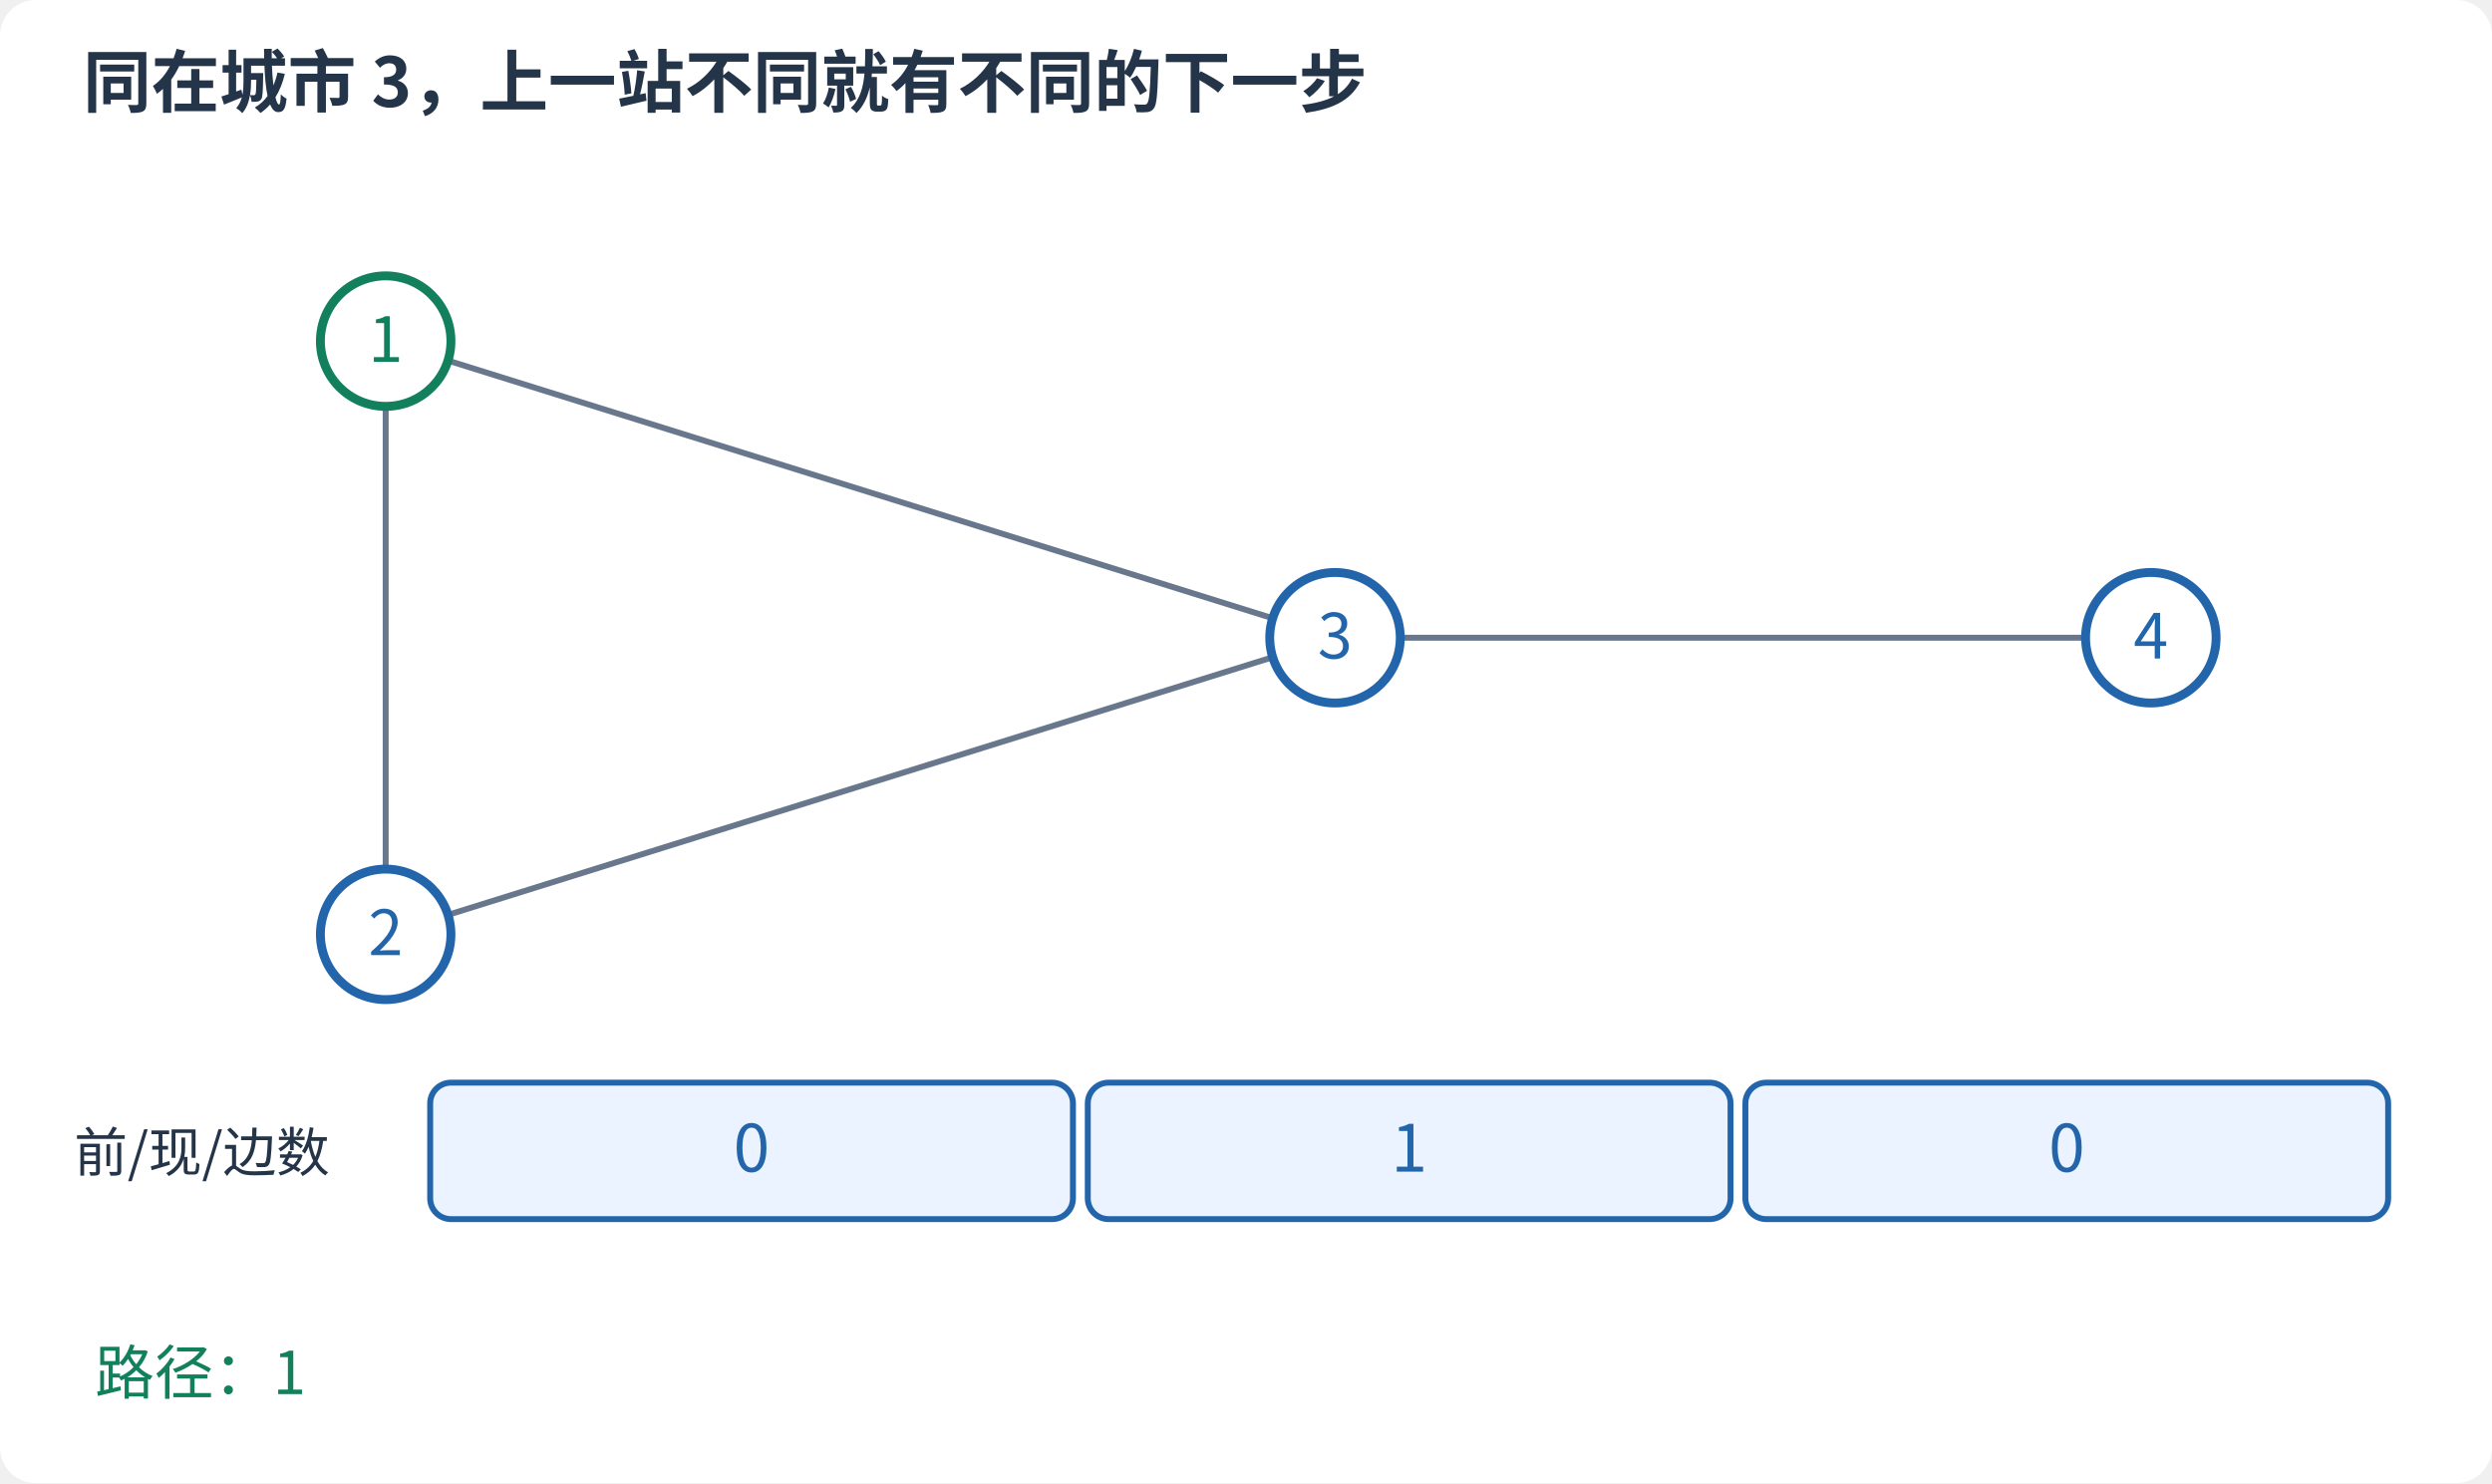
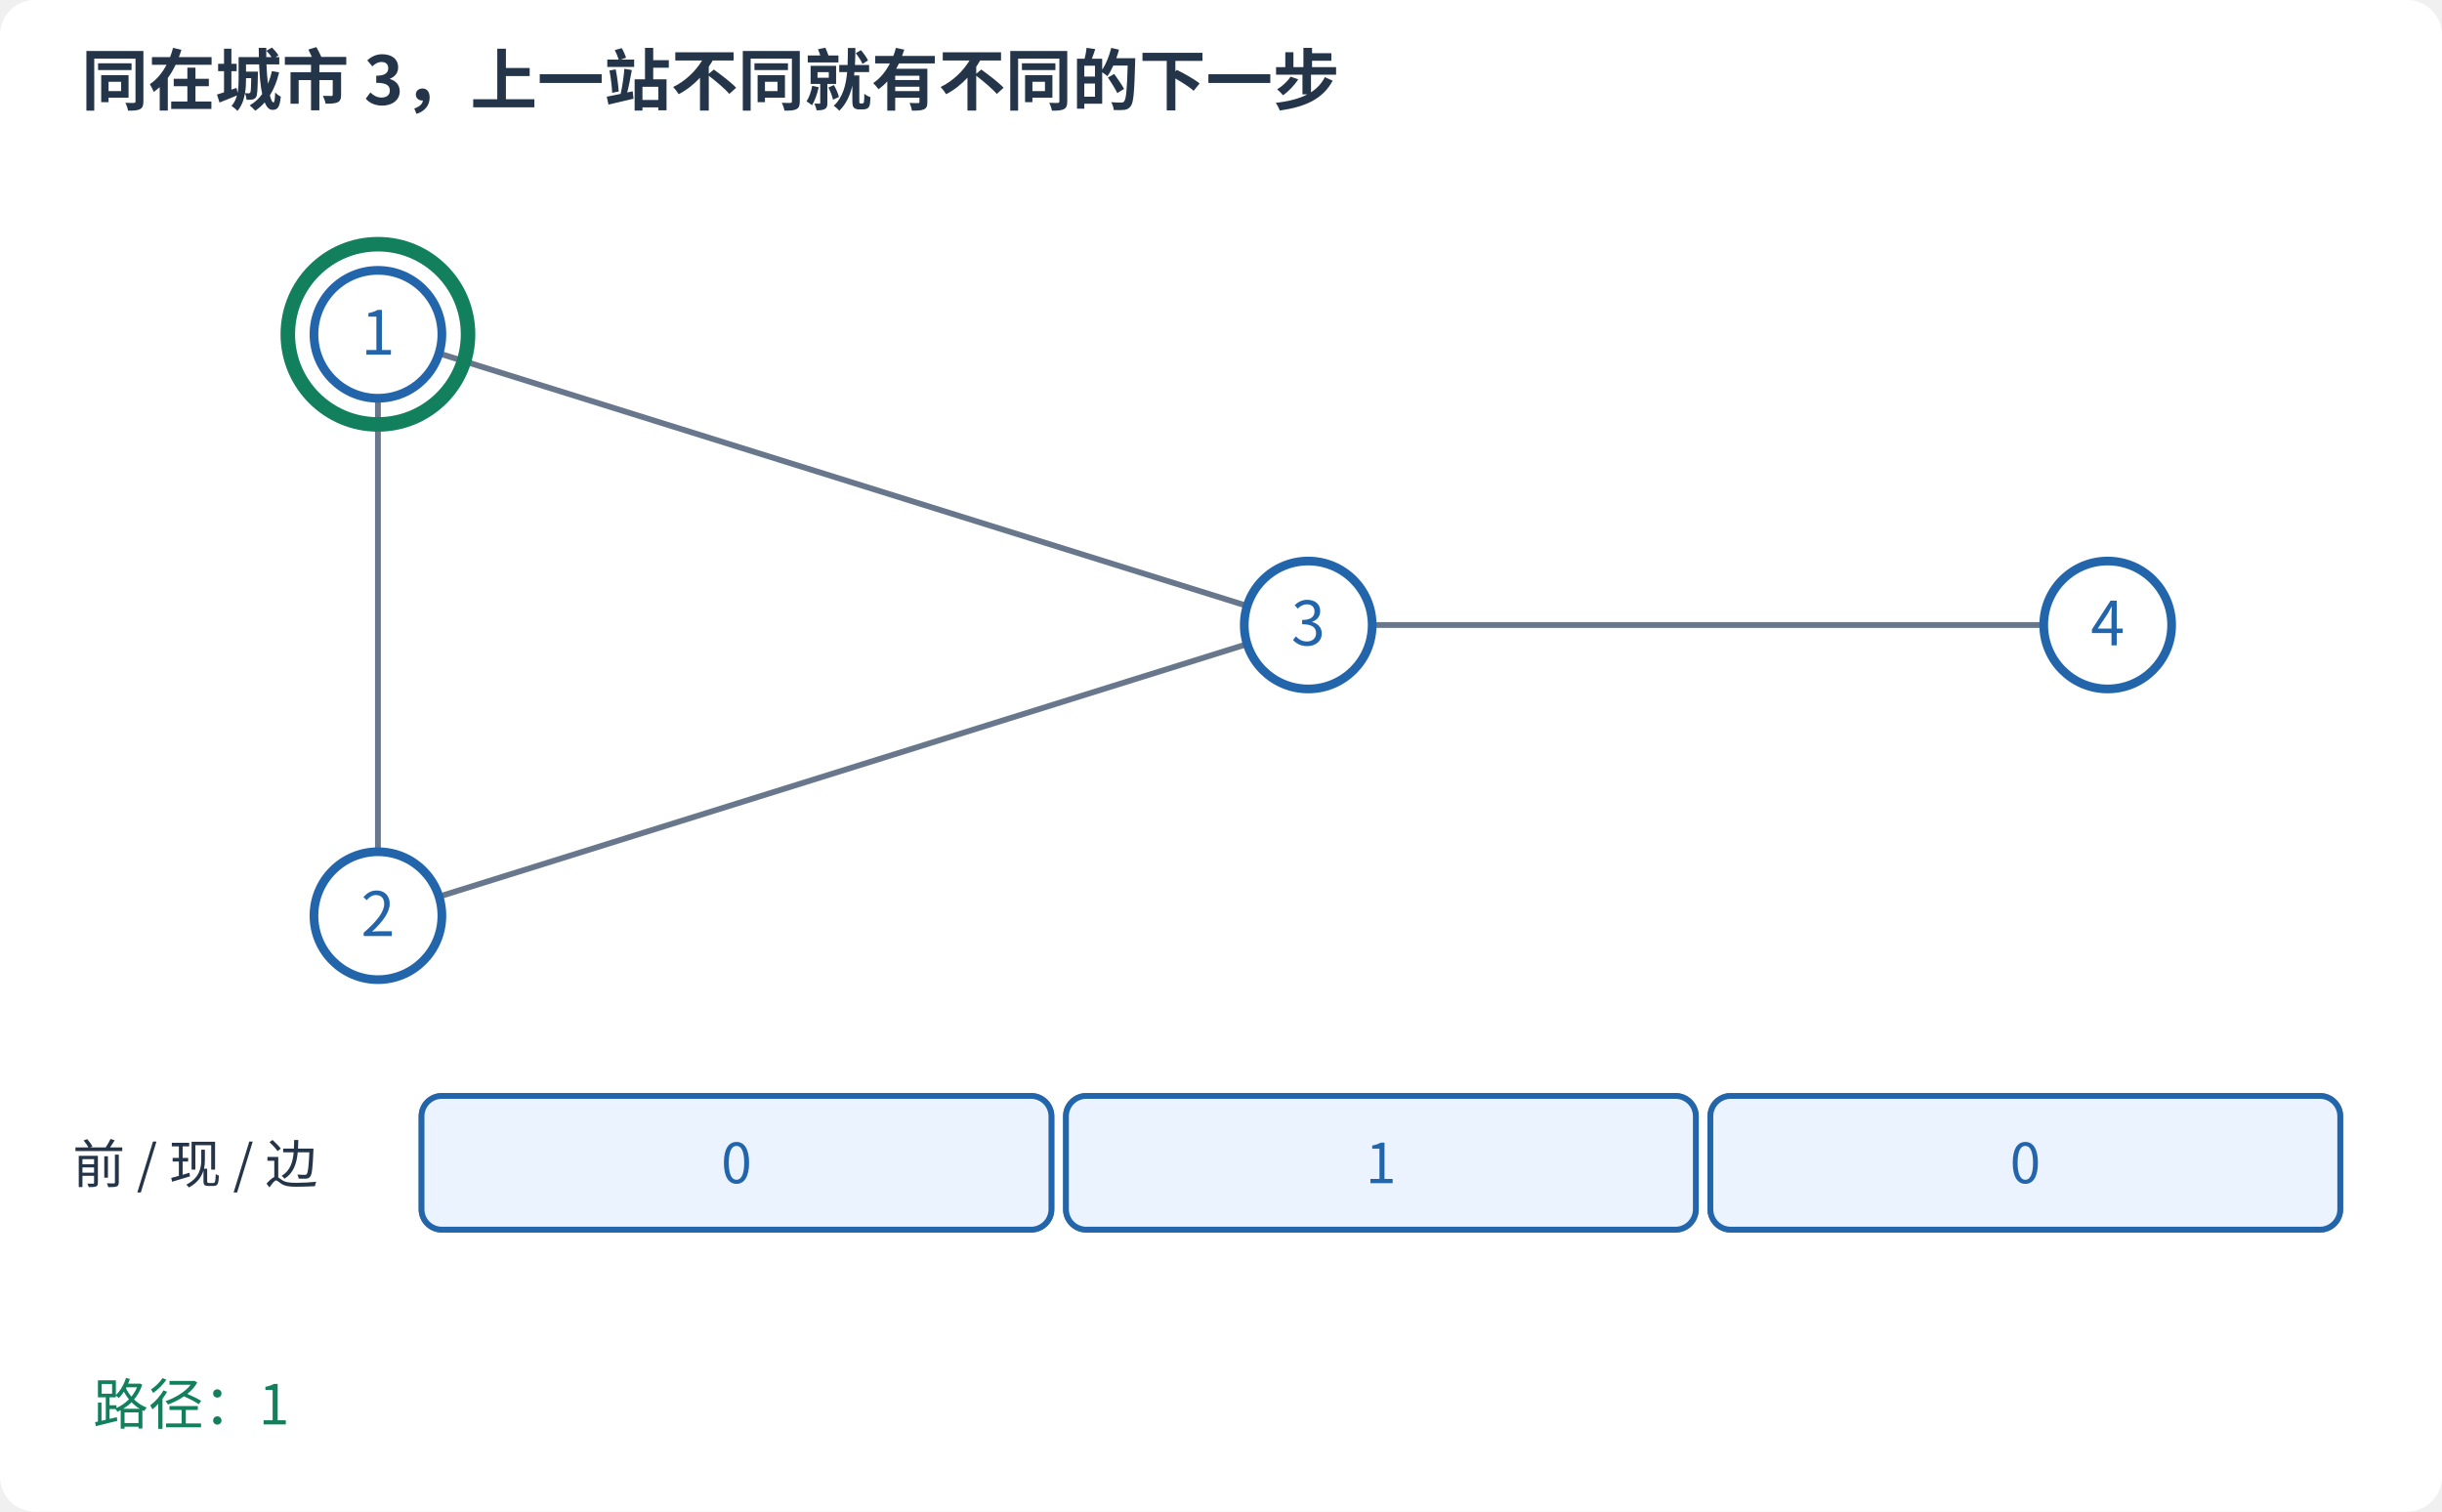
- <svg xmlns="http://www.w3.org/2000/svg" width="840" height="500" viewBox="0 0 840 500" role="img">
-   <style>@media(prefers-reduced-motion:reduce){.motion-state{opacity:0!important}.state-0{opacity:1!important}}</style>
-   <g class="motion-state state-0" opacity="1">
-     <animate attributeName="opacity" values="1;0;0;0;0;0;1" keyTimes="0;0.167;0.333;0.5;0.667;0.833;1" dur="12.6s" calcMode="discrete" repeatCount="indefinite" />
-     <rect width="100%" height="100%" rx="12" fill="#fff" />
-     <g font-family="Microsoft YaHei, Noto Sans CJK SC, sans-serif" fill="#243449">
-       <text x="28" y="36" fill="#243449" font-size="23" text-anchor="start" font-weight="bold">同在城市 3，上一站不同就有不同的下一步</text>
-       <line x1="130.0" y1="138.0" x2="130.0" y2="292.0" stroke="#68778b" stroke-width="2" />
-       <line x1="151.953" y1="308.14" x2="428.047" y2="221.86" stroke="#68778b" stroke-width="2" />
-       <line x1="473.0" y1="215.0" x2="702.0" y2="215.0" stroke="#68778b" stroke-width="2" />
-       <line x1="151.953" y1="121.86" x2="428.047" y2="208.14" stroke="#68778b" stroke-width="2" />
-       <circle cx="130" cy="115" r="22" fill="#fff" stroke="#12805c" stroke-width="3" />
-       <text x="130" y="122" fill="#12805c" font-size="21" text-anchor="middle" font-weight="normal">1</text>
-       <circle cx="130" cy="315" r="22" fill="#fff" stroke="#2365ab" stroke-width="3" />
-       <text x="130" y="322" fill="#2365ab" font-size="21" text-anchor="middle" font-weight="normal">2</text>
-       <circle cx="450" cy="215" r="22" fill="#fff" stroke="#2365ab" stroke-width="3" />
-       <text x="450" y="222" fill="#2365ab" font-size="21" text-anchor="middle" font-weight="normal">3</text>
-       <circle cx="725" cy="215" r="22" fill="#fff" stroke="#2365ab" stroke-width="3" />
-       <text x="725" y="222" fill="#2365ab" font-size="21" text-anchor="middle" font-weight="normal">4</text>
-       <text x="25" y="395" fill="#243449" font-size="18" text-anchor="start" font-weight="normal">前/现/边数</text>
-       <rect x="145.0" y="365" width="216.667" height="46" rx="7" fill="#eaf3ff" stroke="#2365ab" stroke-width="2" />
-       <text x="253.333" y="395.0" fill="#2365ab" font-size="22" text-anchor="middle" font-weight="normal">0</text>
-       <rect x="366.667" y="365" width="216.667" height="46" rx="7" fill="#eaf3ff" stroke="#2365ab" stroke-width="2" />
-       <text x="475" y="395.0" fill="#2365ab" font-size="22" text-anchor="middle" font-weight="normal">1</text>
-       <rect x="588.333" y="365" width="216.667" height="46" rx="7" fill="#eaf3ff" stroke="#2365ab" stroke-width="2" />
-       <text x="696.667" y="395.0" fill="#2365ab" font-size="22" text-anchor="middle" font-weight="normal">0</text>
-       <text x="32" y="470" fill="#12805c" font-size="20" text-anchor="start" font-weight="normal">路径：1</text>
+ <svg xmlns="http://www.w3.org/2000/svg" width="840" height="520" viewBox="0 0 840 520" role="img">
+   <style>.scene-still{display:none}@media(prefers-reduced-motion:reduce){.scene-animated{display:none}.scene-still{display:inline}}</style>
+   <rect width="100%" height="100%" rx="12" fill="#fff" />
+   <g font-family="Microsoft YaHei, Noto Sans CJK SC, sans-serif" fill="#243449">
+     <text x="28" y="36" fill="#243449" font-size="23" text-anchor="start" font-weight="bold">同在城市 3，上一站不同就有不同的下一步</text>
+     <line x1="130.0" y1="138.0" x2="130.0" y2="292.0" stroke="#68778b" stroke-width="2" />
+     <line x1="151.953" y1="308.14" x2="428.047" y2="221.86" stroke="#68778b" stroke-width="2" />
+     <line x1="473.0" y1="215.0" x2="702.0" y2="215.0" stroke="#68778b" stroke-width="2" />
+     <line x1="151.953" y1="121.86" x2="428.047" y2="208.14" stroke="#68778b" stroke-width="2" />
+     <circle cx="130" cy="115" r="22" fill="#fff" stroke="#2365ab" stroke-width="3" />
+     <text x="130" y="122" fill="#2365ab" font-size="21" text-anchor="middle" font-weight="normal">1</text>
+     <circle cx="130" cy="315" r="22" fill="#fff" stroke="#2365ab" stroke-width="3" />
+     <text x="130" y="322" fill="#2365ab" font-size="21" text-anchor="middle" font-weight="normal">2</text>
+     <circle cx="450" cy="215" r="22" fill="#fff" stroke="#2365ab" stroke-width="3" />
+     <text x="450" y="222" fill="#2365ab" font-size="21" text-anchor="middle" font-weight="normal">3</text>
+     <circle cx="725" cy="215" r="22" fill="#fff" stroke="#2365ab" stroke-width="3" />
+     <text x="725" y="222" fill="#2365ab" font-size="21" text-anchor="middle" font-weight="normal">4</text>
+     <text x="25" y="407" fill="#243449" font-size="18" text-anchor="start" font-weight="normal">前 / 现 / 边</text>
+     <rect x="145.0" y="377" width="216.667" height="46" rx="7" fill="#f7f9fc" stroke="#68778b" stroke-width="2" />
+     <text x="253.333" y="407.0" fill="#68778b" font-size="19" text-anchor="middle" font-weight="normal" />
+     <rect x="366.667" y="377" width="216.667" height="46" rx="7" fill="#f7f9fc" stroke="#68778b" stroke-width="2" />
+     <text x="475.0" y="407.0" fill="#68778b" font-size="19" text-anchor="middle" font-weight="normal" />
+     <rect x="588.333" y="377" width="216.667" height="46" rx="7" fill="#f7f9fc" stroke="#68778b" stroke-width="2" />
+     <text x="696.667" y="407.0" fill="#68778b" font-size="19" text-anchor="middle" font-weight="normal" />
+   </g>
+   <g class="scene-animated" font-family="Microsoft YaHei,Noto Sans CJK SC,sans-serif">
+     <g transform="translate(130 115)" opacity="1">
+       <animateTransform attributeName="transform" type="translate" values="130 115;130 115;290.0 165.0;450 215;450 215;450.0 215.0;450 215;450 215;290.0 265.0;130 315;130 315;290.0 265.0;450 215;450 215;587.5 215.0;725 215;725 215" keyTimes="0;0.058;0.113;0.167;0.225;0.279;0.333;0.392;0.446;0.5;0.558;0.613;0.667;0.725;0.779;0.833;1" dur="12.6s" repeatCount="indefinite" />
+       <circle stroke="#12805c" stroke-width="5" cx="0" cy="0" r="31" fill="none">
+         <animate attributeName="stroke" values="#12805c;#12805c;#12805c;#12805c;#12805c;#12805c;#bc3645;#bc3645;#bc3645;#12805c;#12805c;#12805c;#12805c;#12805c;#12805c;#12805c;#12805c" keyTimes="0;0.058;0.113;0.167;0.225;0.279;0.333;0.392;0.446;0.5;0.558;0.613;0.667;0.725;0.779;0.833;1" dur="12.6s" repeatCount="indefinite" calcMode="linear" />
+         <animate attributeName="r" values="31;31;31.0;31;31;31.0;31;31;31.0;31;31;31.0;31;31;31.0;31;31" keyTimes="0;0.058;0.113;0.167;0.225;0.279;0.333;0.392;0.446;0.5;0.558;0.613;0.667;0.725;0.779;0.833;1" dur="12.6s" repeatCount="indefinite" calcMode="linear" />
+       </circle>
+     </g>
+     <g transform="translate(253.333 400)" opacity="1">
+       <animateTransform attributeName="transform" type="translate" values="253.333 400;253.333 400;253.333 400.0;253.333 400;253.333 400;253.333 400.0;253.333 400;253.333 400;253.333 400.0;253.333 400;253.333 400;253.333 400.0;253.333 400;253.333 400;253.333 400.0;253.333 400;253.333 400" keyTimes="0;0.058;0.113;0.167;0.225;0.279;0.333;0.392;0.446;0.5;0.558;0.613;0.667;0.725;0.779;0.833;1" dur="12.6s" repeatCount="indefinite" />
+       <rect stroke="#2365ab" stroke-width="2" x="-108.333" y="-23.0" width="216.667" height="46" fill="#eaf3ff" rx="7">
+         <animate attributeName="height" values="46;46;46.0;46;46;46.0;46;46;46.0;46;46;46.0;46;46;46.0;46;46" keyTimes="0;0.058;0.113;0.167;0.225;0.279;0.333;0.392;0.446;0.5;0.558;0.613;0.667;0.725;0.779;0.833;1" dur="12.6s" repeatCount="indefinite" calcMode="linear" />
+       </rect>
+       <text x="0" y="7" text-anchor="middle" font-size="19" fill="#2365ab" opacity="1">0<animate attributeName="opacity" values="1;1;1;0;0;0;0;0;0;0;0;0;0;0;0;0;0" keyTimes="0;0.058;0.113;0.167;0.225;0.279;0.333;0.392;0.446;0.5;0.558;0.613;0.667;0.725;0.779;0.833;1" dur="12.6s" repeatCount="indefinite" calcMode="discrete" />
+       </text>
+       <text x="0" y="7" text-anchor="middle" font-size="19" fill="#2365ab" opacity="0">1<animate attributeName="opacity" values="0;0;0;1;1;1;1;1;1;0;0;0;0;0;0;0;0" keyTimes="0;0.058;0.113;0.167;0.225;0.279;0.333;0.392;0.446;0.5;0.558;0.613;0.667;0.725;0.779;0.833;1" dur="12.6s" repeatCount="indefinite" calcMode="discrete" />
+       </text>
+       <text x="0" y="7" text-anchor="middle" font-size="19" fill="#2365ab" opacity="0">3<animate attributeName="opacity" values="0;0;0;0;0;0;0;0;0;1;1;1;0;0;0;1;1" keyTimes="0;0.058;0.113;0.167;0.225;0.279;0.333;0.392;0.446;0.5;0.558;0.613;0.667;0.725;0.779;0.833;1" dur="12.6s" repeatCount="indefinite" calcMode="discrete" />
+       </text>
+       <text x="0" y="7" text-anchor="middle" font-size="19" fill="#2365ab" opacity="0">2<animate attributeName="opacity" values="0;0;0;0;0;0;0;0;0;0;0;0;1;1;1;0;0" keyTimes="0;0.058;0.113;0.167;0.225;0.279;0.333;0.392;0.446;0.5;0.558;0.613;0.667;0.725;0.779;0.833;1" dur="12.6s" repeatCount="indefinite" calcMode="discrete" />
+       </text>
+     </g>
+     <g transform="translate(475.0 400)" opacity="1">
+       <animateTransform attributeName="transform" type="translate" values="475.0 400;475.0 400;475.0 400.0;475.0 400;475.0 400;475.0 400.0;475.0 400;475.0 400;475.0 400.0;475.0 400;475.0 400;475.0 400.0;475.0 400;475.0 400;475.0 400.0;475.0 400;475.0 400" keyTimes="0;0.058;0.113;0.167;0.225;0.279;0.333;0.392;0.446;0.5;0.558;0.613;0.667;0.725;0.779;0.833;1" dur="12.6s" repeatCount="indefinite" />
+       <rect stroke="#2365ab" stroke-width="2" x="-108.333" y="-23.0" width="216.667" height="46" fill="#eaf3ff" rx="7">
+         <animate attributeName="height" values="46;46;46.0;46;46;46.0;46;46;46.0;46;46;46.0;46;46;46.0;46;46" keyTimes="0;0.058;0.113;0.167;0.225;0.279;0.333;0.392;0.446;0.5;0.558;0.613;0.667;0.725;0.779;0.833;1" dur="12.6s" repeatCount="indefinite" calcMode="linear" />
+       </rect>
+       <text x="0" y="7" text-anchor="middle" font-size="19" fill="#2365ab" opacity="1">1<animate attributeName="opacity" values="1;1;1;0;0;0;0;0;0;0;0;0;0;0;0;0;0" keyTimes="0;0.058;0.113;0.167;0.225;0.279;0.333;0.392;0.446;0.5;0.558;0.613;0.667;0.725;0.779;0.833;1" dur="12.6s" repeatCount="indefinite" calcMode="discrete" />
+       </text>
+       <text x="0" y="7" text-anchor="middle" font-size="19" fill="#2365ab" opacity="0">3<animate attributeName="opacity" values="0;0;0;1;1;1;1;1;1;0;0;0;1;1;1;0;0" keyTimes="0;0.058;0.113;0.167;0.225;0.279;0.333;0.392;0.446;0.5;0.558;0.613;0.667;0.725;0.779;0.833;1" dur="12.6s" repeatCount="indefinite" calcMode="discrete" />
+       </text>
+       <text x="0" y="7" text-anchor="middle" font-size="19" fill="#2365ab" opacity="0">2<animate attributeName="opacity" values="0;0;0;0;0;0;0;0;0;1;1;1;0;0;0;0;0" keyTimes="0;0.058;0.113;0.167;0.225;0.279;0.333;0.392;0.446;0.5;0.558;0.613;0.667;0.725;0.779;0.833;1" dur="12.6s" repeatCount="indefinite" calcMode="discrete" />
+       </text>
+       <text x="0" y="7" text-anchor="middle" font-size="19" fill="#2365ab" opacity="0">4<animate attributeName="opacity" values="0;0;0;0;0;0;0;0;0;0;0;0;0;0;0;1;1" keyTimes="0;0.058;0.113;0.167;0.225;0.279;0.333;0.392;0.446;0.5;0.558;0.613;0.667;0.725;0.779;0.833;1" dur="12.6s" repeatCount="indefinite" calcMode="discrete" />
+       </text>
+     </g>
+     <g transform="translate(696.667 400)" opacity="1">
+       <animateTransform attributeName="transform" type="translate" values="696.667 400;696.667 400;696.667 400.0;696.667 400;696.667 400;696.667 400.0;696.667 400;696.667 400;696.667 400.0;696.667 400;696.667 400;696.667 400.0;696.667 400;696.667 400;696.667 400.0;696.667 400;696.667 400" keyTimes="0;0.058;0.113;0.167;0.225;0.279;0.333;0.392;0.446;0.5;0.558;0.613;0.667;0.725;0.779;0.833;1" dur="12.6s" repeatCount="indefinite" />
+       <rect stroke="#2365ab" stroke-width="2" x="-108.333" y="-23.0" width="216.667" height="46" fill="#eaf3ff" rx="7">
+         <animate attributeName="height" values="46;46;46.0;46;46;46.0;46;46;46.0;46;46;46.0;46;46;46.0;46;46" keyTimes="0;0.058;0.113;0.167;0.225;0.279;0.333;0.392;0.446;0.5;0.558;0.613;0.667;0.725;0.779;0.833;1" dur="12.6s" repeatCount="indefinite" calcMode="linear" />
+       </rect>
+       <text x="0" y="7" text-anchor="middle" font-size="19" fill="#2365ab" opacity="1">0<animate attributeName="opacity" values="1;1;1;0;0;0;0;0;0;0;0;0;0;0;0;0;0" keyTimes="0;0.058;0.113;0.167;0.225;0.279;0.333;0.392;0.446;0.5;0.558;0.613;0.667;0.725;0.779;0.833;1" dur="12.6s" repeatCount="indefinite" calcMode="discrete" />
+       </text>
+       <text x="0" y="7" text-anchor="middle" font-size="19" fill="#2365ab" opacity="0">1<animate attributeName="opacity" values="0;0;0;1;1;1;1;1;1;0;0;0;0;0;0;0;0" keyTimes="0;0.058;0.113;0.167;0.225;0.279;0.333;0.392;0.446;0.5;0.558;0.613;0.667;0.725;0.779;0.833;1" dur="12.6s" repeatCount="indefinite" calcMode="discrete" />
+       </text>
+       <text x="0" y="7" text-anchor="middle" font-size="19" fill="#2365ab" opacity="0">2<animate attributeName="opacity" values="0;0;0;0;0;0;0;0;0;1;1;1;0;0;0;0;0" keyTimes="0;0.058;0.113;0.167;0.225;0.279;0.333;0.392;0.446;0.5;0.558;0.613;0.667;0.725;0.779;0.833;1" dur="12.6s" repeatCount="indefinite" calcMode="discrete" />
+       </text>
+       <text x="0" y="7" text-anchor="middle" font-size="19" fill="#2365ab" opacity="0">3<animate attributeName="opacity" values="0;0;0;0;0;0;0;0;0;0;0;0;1;1;1;0;0" keyTimes="0;0.058;0.113;0.167;0.225;0.279;0.333;0.392;0.446;0.5;0.558;0.613;0.667;0.725;0.779;0.833;1" dur="12.6s" repeatCount="indefinite" calcMode="discrete" />
+       </text>
+       <text x="0" y="7" text-anchor="middle" font-size="19" fill="#2365ab" opacity="0">4<animate attributeName="opacity" values="0;0;0;0;0;0;0;0;0;0;0;0;0;0;0;1;1" keyTimes="0;0.058;0.113;0.167;0.225;0.279;0.333;0.392;0.446;0.5;0.558;0.613;0.667;0.725;0.779;0.833;1" dur="12.6s" repeatCount="indefinite" calcMode="discrete" />
+       </text>
+     </g>
+     <g transform="translate(32 490)" opacity="1">
+       <animateTransform attributeName="transform" type="translate" values="32 490;32 490;32.0 490.0;32 490;32 490;32.0 490.0;32 490;32 490;32.0 490.0;32 490;32 490;32.0 490.0;32 490;32 490;32.0 490.0;32 490;32 490" keyTimes="0;0.058;0.113;0.167;0.225;0.279;0.333;0.392;0.446;0.5;0.558;0.613;0.667;0.725;0.779;0.833;1" dur="12.6s" repeatCount="indefinite" />
+       <text x="0" y="0" text-anchor="start" font-size="19" fill="#12805c" opacity="1">路径：1<animate attributeName="opacity" values="1;1;1;0;0;0;0;0;0;0;0;0;0;0;0;0;0" keyTimes="0;0.058;0.113;0.167;0.225;0.279;0.333;0.392;0.446;0.5;0.558;0.613;0.667;0.725;0.779;0.833;1" dur="12.6s" repeatCount="indefinite" calcMode="discrete" />
+       </text>
+       <text x="0" y="0" text-anchor="start" font-size="19" fill="#12805c" opacity="0">路径：1 → 3<animate attributeName="opacity" values="0;0;0;1;1;1;1;1;1;0;0;0;0;0;0;0;0" keyTimes="0;0.058;0.113;0.167;0.225;0.279;0.333;0.392;0.446;0.5;0.558;0.613;0.667;0.725;0.779;0.833;1" dur="12.6s" repeatCount="indefinite" calcMode="discrete" />
+       </text>
+       <text x="0" y="0" text-anchor="start" font-size="19" fill="#12805c" opacity="0">路径：1 → 3 → 2<animate attributeName="opacity" values="0;0;0;0;0;0;0;0;0;1;1;1;0;0;0;0;0" keyTimes="0;0.058;0.113;0.167;0.225;0.279;0.333;0.392;0.446;0.5;0.558;0.613;0.667;0.725;0.779;0.833;1" dur="12.6s" repeatCount="indefinite" calcMode="discrete" />
+       </text>
+       <text x="0" y="0" text-anchor="start" font-size="19" fill="#12805c" opacity="0">路径：1 → 3 → 2 → 3<animate attributeName="opacity" values="0;0;0;0;0;0;0;0;0;0;0;0;1;1;1;0;0" keyTimes="0;0.058;0.113;0.167;0.225;0.279;0.333;0.392;0.446;0.5;0.558;0.613;0.667;0.725;0.779;0.833;1" dur="12.6s" repeatCount="indefinite" calcMode="discrete" />
+       </text>
+       <text x="0" y="0" text-anchor="start" font-size="19" fill="#12805c" opacity="0">路径：1 → 3 → 2 → 3 → 4<animate attributeName="opacity" values="0;0;0;0;0;0;0;0;0;0;0;0;0;0;0;1;1" keyTimes="0;0.058;0.113;0.167;0.225;0.279;0.333;0.392;0.446;0.5;0.558;0.613;0.667;0.725;0.779;0.833;1" dur="12.6s" repeatCount="indefinite" calcMode="discrete" />
+       </text>
+     </g>
+     <g transform="translate(485 215)" opacity="0">
+       <animateTransform attributeName="transform" type="translate" values="485 215;485 215;485.0 215.0;485 215;485 215;485.0 215.0;485 215;485 215;485.0 200.0;485 185;485 185;485.0 185.0;485 185;485 185;485.0 185.0;485 185;485 185" keyTimes="0;0.058;0.113;0.167;0.225;0.279;0.333;0.392;0.446;0.5;0.558;0.613;0.667;0.725;0.779;0.833;1" dur="12.6s" repeatCount="indefinite" />
+       <animate attributeName="opacity" values="0;0;0.0;0;0;0;1;1;1;0;0;0.0;0;0;0.0;0;0" keyTimes="0;0.058;0.113;0.167;0.225;0.279;0.333;0.392;0.446;0.5;0.558;0.613;0.667;0.725;0.779;0.833;1" dur="12.6s" repeatCount="indefinite" calcMode="linear" />
+       <line stroke="#bc3645" stroke-width="6" x1="0" y1="0" x2="205" y2="0">
+         <animate attributeName="x2" values="205;205;205.0;205;205;205.0;205;205;205.0;205;205;205.0;205;205;205.0;205;205" keyTimes="0;0.058;0.113;0.167;0.225;0.279;0.333;0.392;0.446;0.5;0.558;0.613;0.667;0.725;0.779;0.833;1" dur="12.6s" repeatCount="indefinite" calcMode="linear" />
+         <animate attributeName="y2" values="0;0;0.0;0;0;0.0;0;0;15.0;30;30;30.0;30;30;30.0;30;30" keyTimes="0;0.058;0.113;0.167;0.225;0.279;0.333;0.392;0.446;0.5;0.558;0.613;0.667;0.725;0.779;0.833;1" dur="12.6s" repeatCount="indefinite" calcMode="linear" />
+       </line>
    </g>
  </g>
-   <g class="motion-state state-1" opacity="0">
-     <animate attributeName="opacity" values="0;1;0;0;0;0;0" keyTimes="0;0.167;0.333;0.5;0.667;0.833;1" dur="12.6s" calcMode="discrete" repeatCount="indefinite" />
-     <rect width="100%" height="100%" rx="12" fill="#fff" />
-     <g font-family="Microsoft YaHei, Noto Sans CJK SC, sans-serif" fill="#243449">
-       <text x="28" y="36" fill="#243449" font-size="23" text-anchor="start" font-weight="bold">同在城市 3，上一站不同就有不同的下一步</text>
-       <line x1="130.0" y1="138.0" x2="130.0" y2="292.0" stroke="#68778b" stroke-width="2" />
-       <line x1="151.953" y1="308.14" x2="428.047" y2="221.86" stroke="#68778b" stroke-width="2" />
-       <line x1="473.0" y1="215.0" x2="702.0" y2="215.0" stroke="#68778b" stroke-width="2" />
-       <line x1="151.953" y1="121.86" x2="428.047" y2="208.14" stroke="#12805c" stroke-width="4" />
-       <circle cx="130" cy="115" r="22" fill="#fff" stroke="#2365ab" stroke-width="3" />
-       <text x="130" y="122" fill="#2365ab" font-size="21" text-anchor="middle" font-weight="normal">1</text>
-       <circle cx="130" cy="315" r="22" fill="#fff" stroke="#2365ab" stroke-width="3" />
-       <text x="130" y="322" fill="#2365ab" font-size="21" text-anchor="middle" font-weight="normal">2</text>
-       <circle cx="450" cy="215" r="22" fill="#fff" stroke="#12805c" stroke-width="3" />
-       <text x="450" y="222" fill="#12805c" font-size="21" text-anchor="middle" font-weight="normal">3</text>
-       <circle cx="725" cy="215" r="22" fill="#fff" stroke="#2365ab" stroke-width="3" />
-       <text x="725" y="222" fill="#2365ab" font-size="21" text-anchor="middle" font-weight="normal">4</text>
-       <text x="25" y="395" fill="#243449" font-size="18" text-anchor="start" font-weight="normal">前/现/边数</text>
-       <rect x="145.0" y="365" width="216.667" height="46" rx="7" fill="#eaf3ff" stroke="#2365ab" stroke-width="2" />
-       <text x="253.333" y="395.0" fill="#2365ab" font-size="22" text-anchor="middle" font-weight="normal">1</text>
-       <rect x="366.667" y="365" width="216.667" height="46" rx="7" fill="#eaf3ff" stroke="#2365ab" stroke-width="2" />
-       <text x="475" y="395.0" fill="#2365ab" font-size="22" text-anchor="middle" font-weight="normal">3</text>
-       <rect x="588.333" y="365" width="216.667" height="46" rx="7" fill="#eaf3ff" stroke="#2365ab" stroke-width="2" />
-       <text x="696.667" y="395.0" fill="#2365ab" font-size="22" text-anchor="middle" font-weight="normal">1</text>
-       <text x="32" y="470" fill="#12805c" font-size="20" text-anchor="start" font-weight="normal">路径：1 → 3</text>
+   <g class="scene-still" font-family="Microsoft YaHei,Noto Sans CJK SC,sans-serif">
+     <g opacity="1">
+       <circle cx="130" cy="115" r="31" fill="none" stroke="#12805c" stroke-width="5" />
    </g>
-   </g>
-   <g class="motion-state state-2" opacity="0">
-     <animate attributeName="opacity" values="0;0;1;0;0;0;0" keyTimes="0;0.167;0.333;0.5;0.667;0.833;1" dur="12.6s" calcMode="discrete" repeatCount="indefinite" />
-     <rect width="100%" height="100%" rx="12" fill="#fff" />
-     <g font-family="Microsoft YaHei, Noto Sans CJK SC, sans-serif" fill="#243449">
-       <text x="28" y="36" fill="#243449" font-size="23" text-anchor="start" font-weight="bold">同在城市 3，上一站不同就有不同的下一步</text>
-       <line x1="130.0" y1="138.0" x2="130.0" y2="292.0" stroke="#68778b" stroke-width="2" />
-       <line x1="151.953" y1="308.14" x2="428.047" y2="221.86" stroke="#68778b" stroke-width="2" />
-       <line x1="473.0" y1="215.0" x2="702.0" y2="215.0" stroke="#bc3645" stroke-width="4" />
-       <line x1="151.953" y1="121.86" x2="428.047" y2="208.14" stroke="#68778b" stroke-width="2" />
-       <circle cx="130" cy="115" r="22" fill="#fff" stroke="#2365ab" stroke-width="3" />
-       <text x="130" y="122" fill="#2365ab" font-size="21" text-anchor="middle" font-weight="normal">1</text>
-       <circle cx="130" cy="315" r="22" fill="#fff" stroke="#2365ab" stroke-width="3" />
-       <text x="130" y="322" fill="#2365ab" font-size="21" text-anchor="middle" font-weight="normal">2</text>
-       <circle cx="450" cy="215" r="22" fill="#fff" stroke="#12805c" stroke-width="3" />
-       <text x="450" y="222" fill="#12805c" font-size="21" text-anchor="middle" font-weight="normal">3</text>
-       <circle cx="725" cy="215" r="22" fill="#fff" stroke="#2365ab" stroke-width="3" />
-       <text x="725" y="222" fill="#2365ab" font-size="21" text-anchor="middle" font-weight="normal">4</text>
-       <text x="25" y="395" fill="#243449" font-size="18" text-anchor="start" font-weight="normal">前/现/边数</text>
-       <rect x="145.0" y="365" width="216.667" height="46" rx="7" fill="#eaf3ff" stroke="#2365ab" stroke-width="2" />
-       <text x="253.333" y="395.0" fill="#2365ab" font-size="22" text-anchor="middle" font-weight="normal">1</text>
-       <rect x="366.667" y="365" width="216.667" height="46" rx="7" fill="#eaf3ff" stroke="#2365ab" stroke-width="2" />
-       <text x="475" y="395.0" fill="#2365ab" font-size="22" text-anchor="middle" font-weight="normal">3</text>
-       <rect x="588.333" y="365" width="216.667" height="46" rx="7" fill="#eaf3ff" stroke="#2365ab" stroke-width="2" />
-       <text x="696.667" y="395.0" fill="#2365ab" font-size="22" text-anchor="middle" font-weight="normal">1</text>
-       <text x="32" y="470" fill="#12805c" font-size="20" text-anchor="start" font-weight="normal">路径：1 → 3</text>
+     <g opacity="1">
+       <rect x="145" y="377.0" width="216.667" height="46" rx="7" fill="#eaf3ff" stroke="#2365ab" stroke-width="2" />
+       <text x="253.333" y="407" text-anchor="middle" font-size="19" fill="#2365ab">0</text>
    </g>
-   </g>
-   <g class="motion-state state-3" opacity="0">
-     <animate attributeName="opacity" values="0;0;0;1;0;0;0" keyTimes="0;0.167;0.333;0.5;0.667;0.833;1" dur="12.6s" calcMode="discrete" repeatCount="indefinite" />
-     <rect width="100%" height="100%" rx="12" fill="#fff" />
-     <g font-family="Microsoft YaHei, Noto Sans CJK SC, sans-serif" fill="#243449">
-       <text x="28" y="36" fill="#243449" font-size="23" text-anchor="start" font-weight="bold">同在城市 3，上一站不同就有不同的下一步</text>
-       <line x1="130.0" y1="138.0" x2="130.0" y2="292.0" stroke="#68778b" stroke-width="2" />
-       <line x1="151.953" y1="308.14" x2="428.047" y2="221.86" stroke="#68778b" stroke-width="2" />
-       <line x1="473.0" y1="215.0" x2="702.0" y2="215.0" stroke="#68778b" stroke-width="2" />
-       <line x1="151.953" y1="121.86" x2="428.047" y2="208.14" stroke="#12805c" stroke-width="4" />
-       <circle cx="130" cy="115" r="22" fill="#fff" stroke="#2365ab" stroke-width="3" />
-       <text x="130" y="122" fill="#2365ab" font-size="21" text-anchor="middle" font-weight="normal">1</text>
-       <circle cx="130" cy="315" r="22" fill="#fff" stroke="#12805c" stroke-width="3" />
-       <text x="130" y="322" fill="#12805c" font-size="21" text-anchor="middle" font-weight="normal">2</text>
-       <circle cx="450" cy="215" r="22" fill="#fff" stroke="#2365ab" stroke-width="3" />
-       <text x="450" y="222" fill="#2365ab" font-size="21" text-anchor="middle" font-weight="normal">3</text>
-       <circle cx="725" cy="215" r="22" fill="#fff" stroke="#2365ab" stroke-width="3" />
-       <text x="725" y="222" fill="#2365ab" font-size="21" text-anchor="middle" font-weight="normal">4</text>
-       <text x="25" y="395" fill="#243449" font-size="18" text-anchor="start" font-weight="normal">前/现/边数</text>
-       <rect x="145.0" y="365" width="216.667" height="46" rx="7" fill="#eaf3ff" stroke="#2365ab" stroke-width="2" />
-       <text x="253.333" y="395.0" fill="#2365ab" font-size="22" text-anchor="middle" font-weight="normal">3</text>
-       <rect x="366.667" y="365" width="216.667" height="46" rx="7" fill="#eaf3ff" stroke="#2365ab" stroke-width="2" />
-       <text x="475" y="395.0" fill="#2365ab" font-size="22" text-anchor="middle" font-weight="normal">2</text>
-       <rect x="588.333" y="365" width="216.667" height="46" rx="7" fill="#eaf3ff" stroke="#2365ab" stroke-width="2" />
-       <text x="696.667" y="395.0" fill="#2365ab" font-size="22" text-anchor="middle" font-weight="normal">2</text>
-       <text x="32" y="470" fill="#12805c" font-size="20" text-anchor="start" font-weight="normal">路径：1 → 3 → 2</text>
+     <g opacity="1">
+       <rect x="366.667" y="377.0" width="216.667" height="46" rx="7" fill="#eaf3ff" stroke="#2365ab" stroke-width="2" />
+       <text x="475.0" y="407" text-anchor="middle" font-size="19" fill="#2365ab">1</text>
    </g>
-   </g>
-   <g class="motion-state state-4" opacity="0">
-     <animate attributeName="opacity" values="0;0;0;0;1;0;0" keyTimes="0;0.167;0.333;0.5;0.667;0.833;1" dur="12.6s" calcMode="discrete" repeatCount="indefinite" />
-     <rect width="100%" height="100%" rx="12" fill="#fff" />
-     <g font-family="Microsoft YaHei, Noto Sans CJK SC, sans-serif" fill="#243449">
-       <text x="28" y="36" fill="#243449" font-size="23" text-anchor="start" font-weight="bold">同在城市 3，上一站不同就有不同的下一步</text>
-       <line x1="130.0" y1="138.0" x2="130.0" y2="292.0" stroke="#68778b" stroke-width="2" />
-       <line x1="151.953" y1="308.14" x2="428.047" y2="221.86" stroke="#12805c" stroke-width="4" />
-       <line x1="473.0" y1="215.0" x2="702.0" y2="215.0" stroke="#68778b" stroke-width="2" />
-       <line x1="151.953" y1="121.86" x2="428.047" y2="208.14" stroke="#12805c" stroke-width="4" />
-       <circle cx="130" cy="115" r="22" fill="#fff" stroke="#2365ab" stroke-width="3" />
-       <text x="130" y="122" fill="#2365ab" font-size="21" text-anchor="middle" font-weight="normal">1</text>
-       <circle cx="130" cy="315" r="22" fill="#fff" stroke="#2365ab" stroke-width="3" />
-       <text x="130" y="322" fill="#2365ab" font-size="21" text-anchor="middle" font-weight="normal">2</text>
-       <circle cx="450" cy="215" r="22" fill="#fff" stroke="#12805c" stroke-width="3" />
-       <text x="450" y="222" fill="#12805c" font-size="21" text-anchor="middle" font-weight="normal">3</text>
-       <circle cx="725" cy="215" r="22" fill="#fff" stroke="#2365ab" stroke-width="3" />
-       <text x="725" y="222" fill="#2365ab" font-size="21" text-anchor="middle" font-weight="normal">4</text>
-       <text x="25" y="395" fill="#243449" font-size="18" text-anchor="start" font-weight="normal">前/现/边数</text>
-       <rect x="145.0" y="365" width="216.667" height="46" rx="7" fill="#eaf3ff" stroke="#2365ab" stroke-width="2" />
-       <text x="253.333" y="395.0" fill="#2365ab" font-size="22" text-anchor="middle" font-weight="normal">2</text>
-       <rect x="366.667" y="365" width="216.667" height="46" rx="7" fill="#eaf3ff" stroke="#2365ab" stroke-width="2" />
-       <text x="475" y="395.0" fill="#2365ab" font-size="22" text-anchor="middle" font-weight="normal">3</text>
-       <rect x="588.333" y="365" width="216.667" height="46" rx="7" fill="#eaf3ff" stroke="#2365ab" stroke-width="2" />
-       <text x="696.667" y="395.0" fill="#2365ab" font-size="22" text-anchor="middle" font-weight="normal">3</text>
-       <text x="32" y="470" fill="#12805c" font-size="20" text-anchor="start" font-weight="normal">路径：1 → 3 → 2 → 3</text>
+     <g opacity="1">
+       <rect x="588.334" y="377.0" width="216.667" height="46" rx="7" fill="#eaf3ff" stroke="#2365ab" stroke-width="2" />
+       <text x="696.667" y="407" text-anchor="middle" font-size="19" fill="#2365ab">0</text>
    </g>
-   </g>
-   <g class="motion-state state-5" opacity="0">
-     <animate attributeName="opacity" values="0;0;0;0;0;1;0" keyTimes="0;0.167;0.333;0.5;0.667;0.833;1" dur="12.6s" calcMode="discrete" repeatCount="indefinite" />
-     <rect width="100%" height="100%" rx="12" fill="#fff" />
-     <g font-family="Microsoft YaHei, Noto Sans CJK SC, sans-serif" fill="#243449">
-       <text x="28" y="36" fill="#243449" font-size="23" text-anchor="start" font-weight="bold">同在城市 3，上一站不同就有不同的下一步</text>
-       <line x1="130.0" y1="138.0" x2="130.0" y2="292.0" stroke="#68778b" stroke-width="2" />
-       <line x1="151.953" y1="308.14" x2="428.047" y2="221.86" stroke="#12805c" stroke-width="4" />
-       <line x1="473.0" y1="215.0" x2="702.0" y2="215.0" stroke="#12805c" stroke-width="4" />
-       <line x1="151.953" y1="121.86" x2="428.047" y2="208.14" stroke="#12805c" stroke-width="4" />
-       <circle cx="130" cy="115" r="22" fill="#fff" stroke="#2365ab" stroke-width="3" />
-       <text x="130" y="122" fill="#2365ab" font-size="21" text-anchor="middle" font-weight="normal">1</text>
-       <circle cx="130" cy="315" r="22" fill="#fff" stroke="#2365ab" stroke-width="3" />
-       <text x="130" y="322" fill="#2365ab" font-size="21" text-anchor="middle" font-weight="normal">2</text>
-       <circle cx="450" cy="215" r="22" fill="#fff" stroke="#2365ab" stroke-width="3" />
-       <text x="450" y="222" fill="#2365ab" font-size="21" text-anchor="middle" font-weight="normal">3</text>
-       <circle cx="725" cy="215" r="22" fill="#fff" stroke="#12805c" stroke-width="3" />
-       <text x="725" y="222" fill="#12805c" font-size="21" text-anchor="middle" font-weight="normal">4</text>
-       <text x="25" y="395" fill="#243449" font-size="18" text-anchor="start" font-weight="normal">前/现/边数</text>
-       <rect x="145.0" y="365" width="216.667" height="46" rx="7" fill="#eaf3ff" stroke="#2365ab" stroke-width="2" />
-       <text x="253.333" y="395.0" fill="#2365ab" font-size="22" text-anchor="middle" font-weight="normal">3</text>
-       <rect x="366.667" y="365" width="216.667" height="46" rx="7" fill="#eaf3ff" stroke="#2365ab" stroke-width="2" />
-       <text x="475" y="395.0" fill="#2365ab" font-size="22" text-anchor="middle" font-weight="normal">4</text>
-       <rect x="588.333" y="365" width="216.667" height="46" rx="7" fill="#eaf3ff" stroke="#2365ab" stroke-width="2" />
-       <text x="696.667" y="395.0" fill="#2365ab" font-size="22" text-anchor="middle" font-weight="normal">4</text>
-       <text x="32" y="470" fill="#12805c" font-size="20" text-anchor="start" font-weight="normal">路径：1 → 3 → 2 → 3 → 4</text>
+     <g opacity="1">
+       <text x="32" y="490" text-anchor="start" font-size="19" fill="#12805c">路径：1</text>
    </g>
  </g>
</svg>
